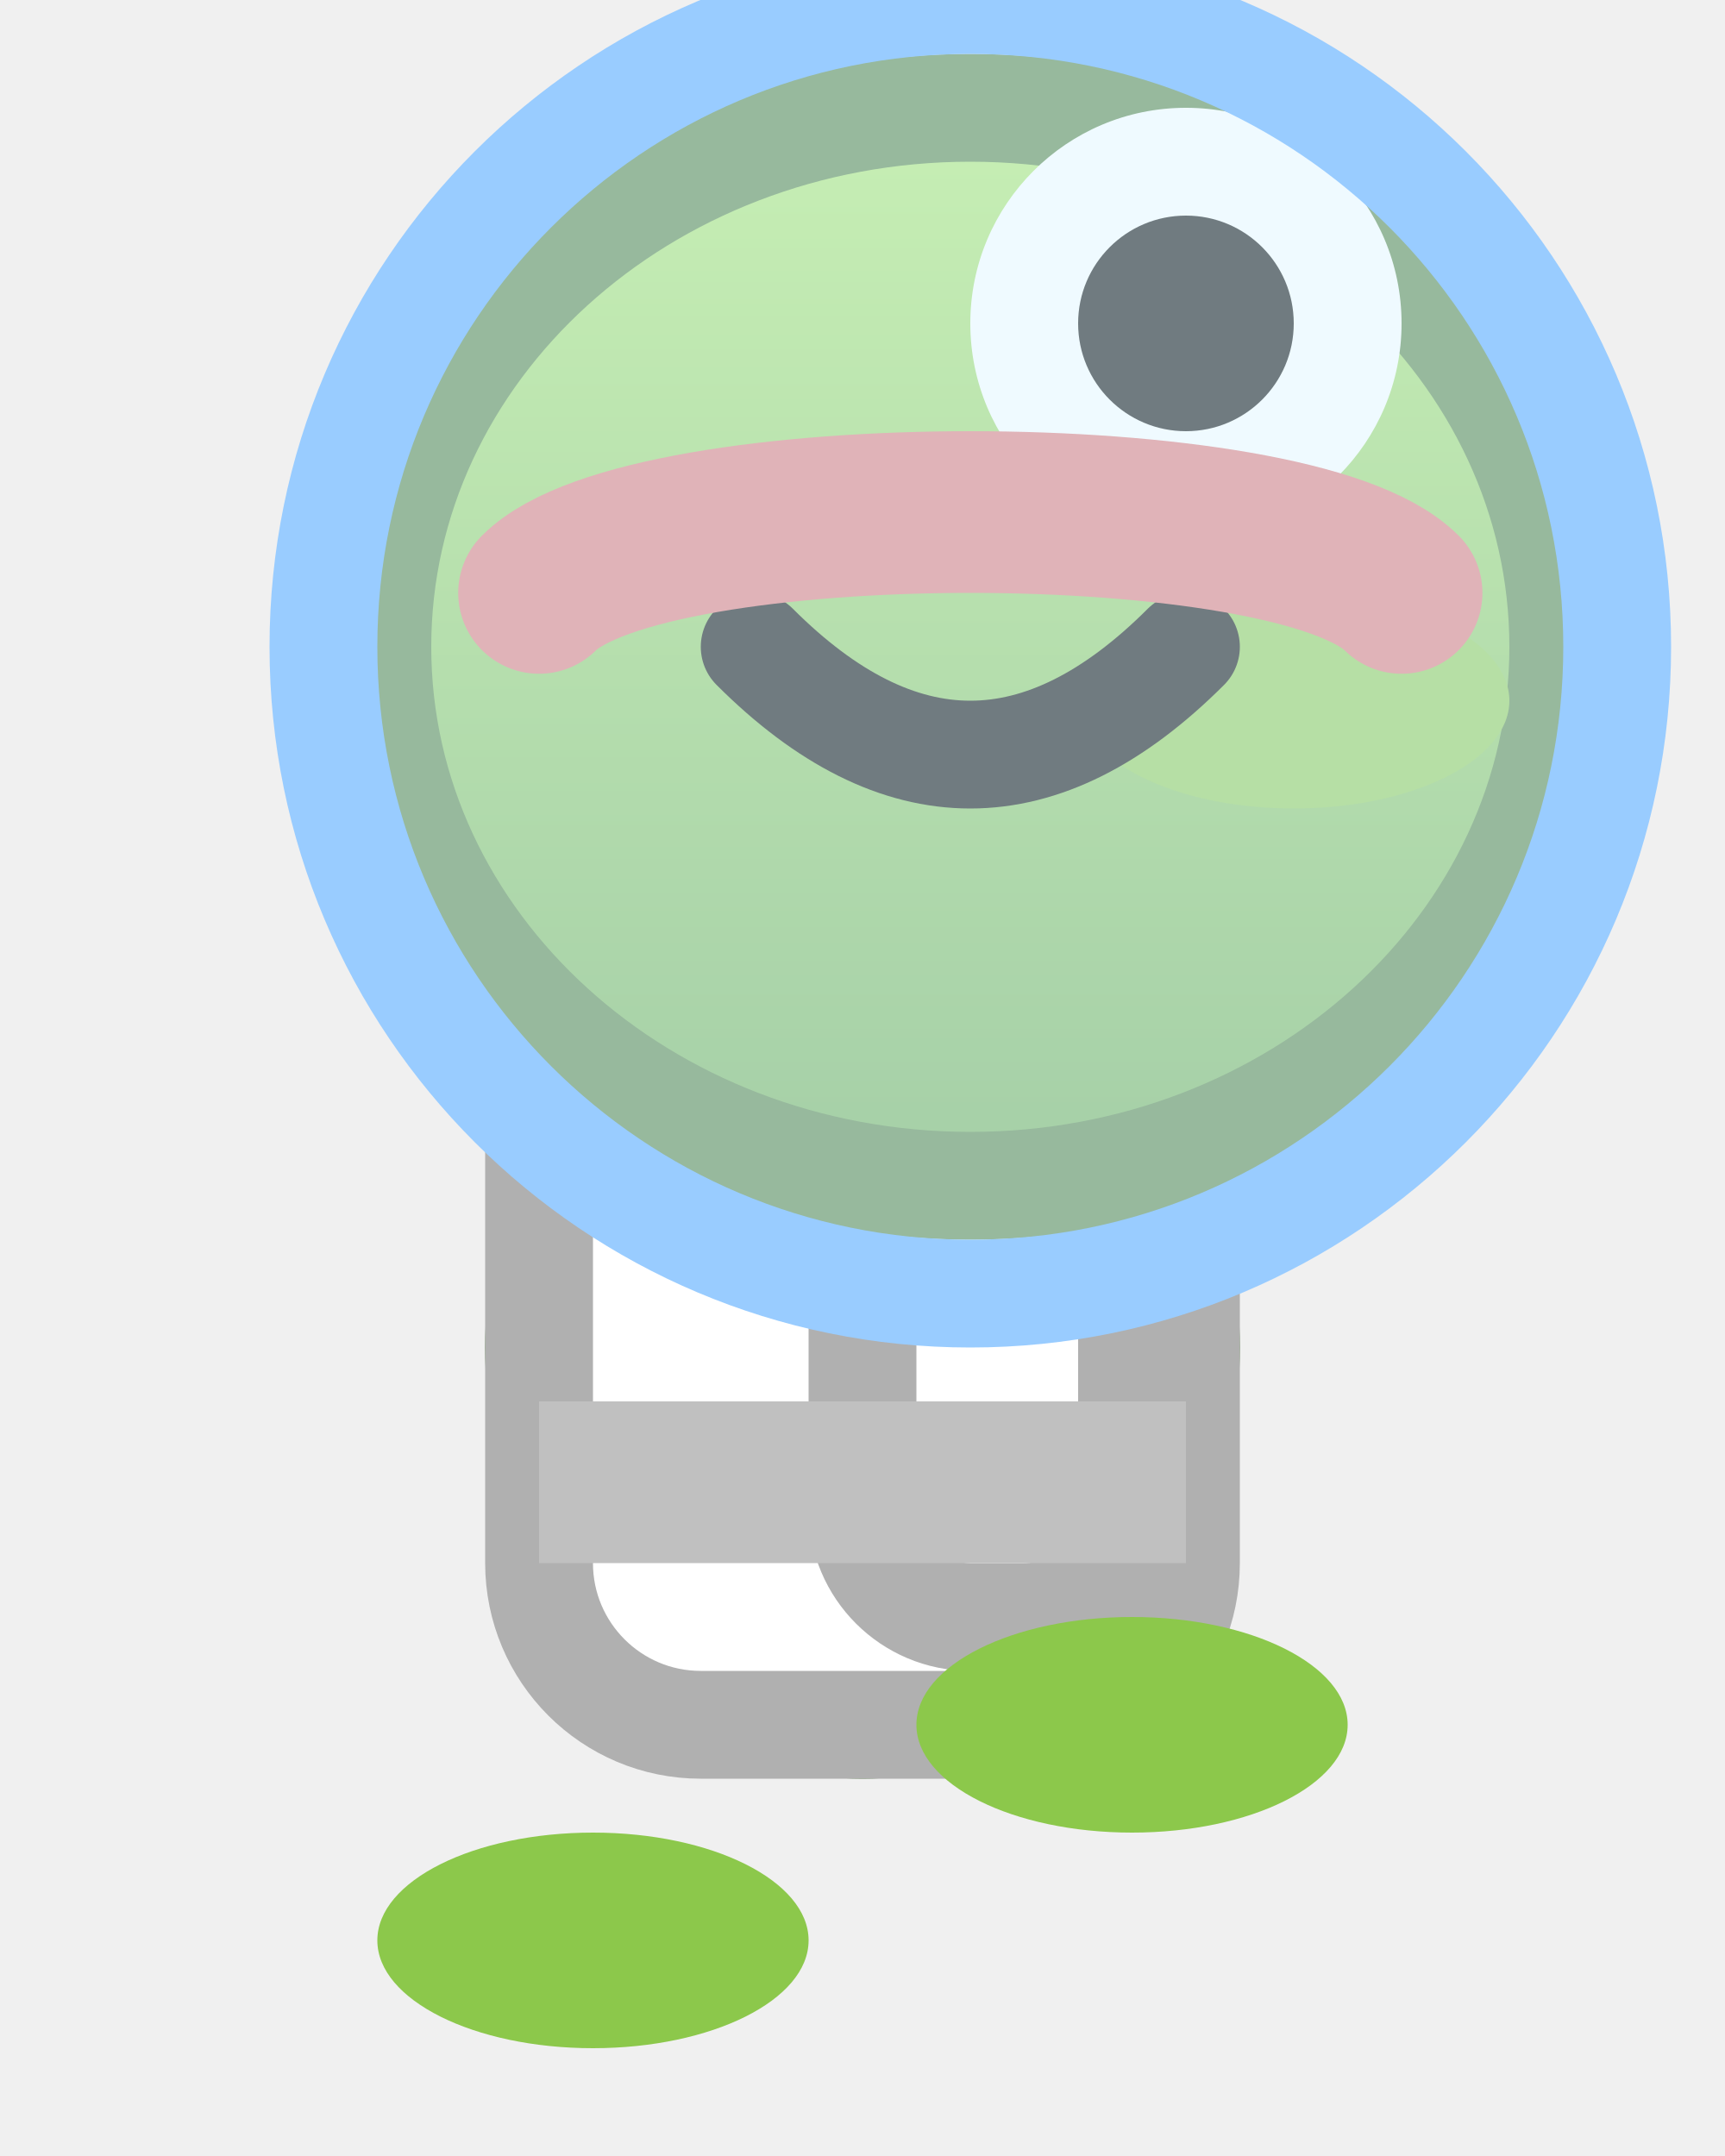
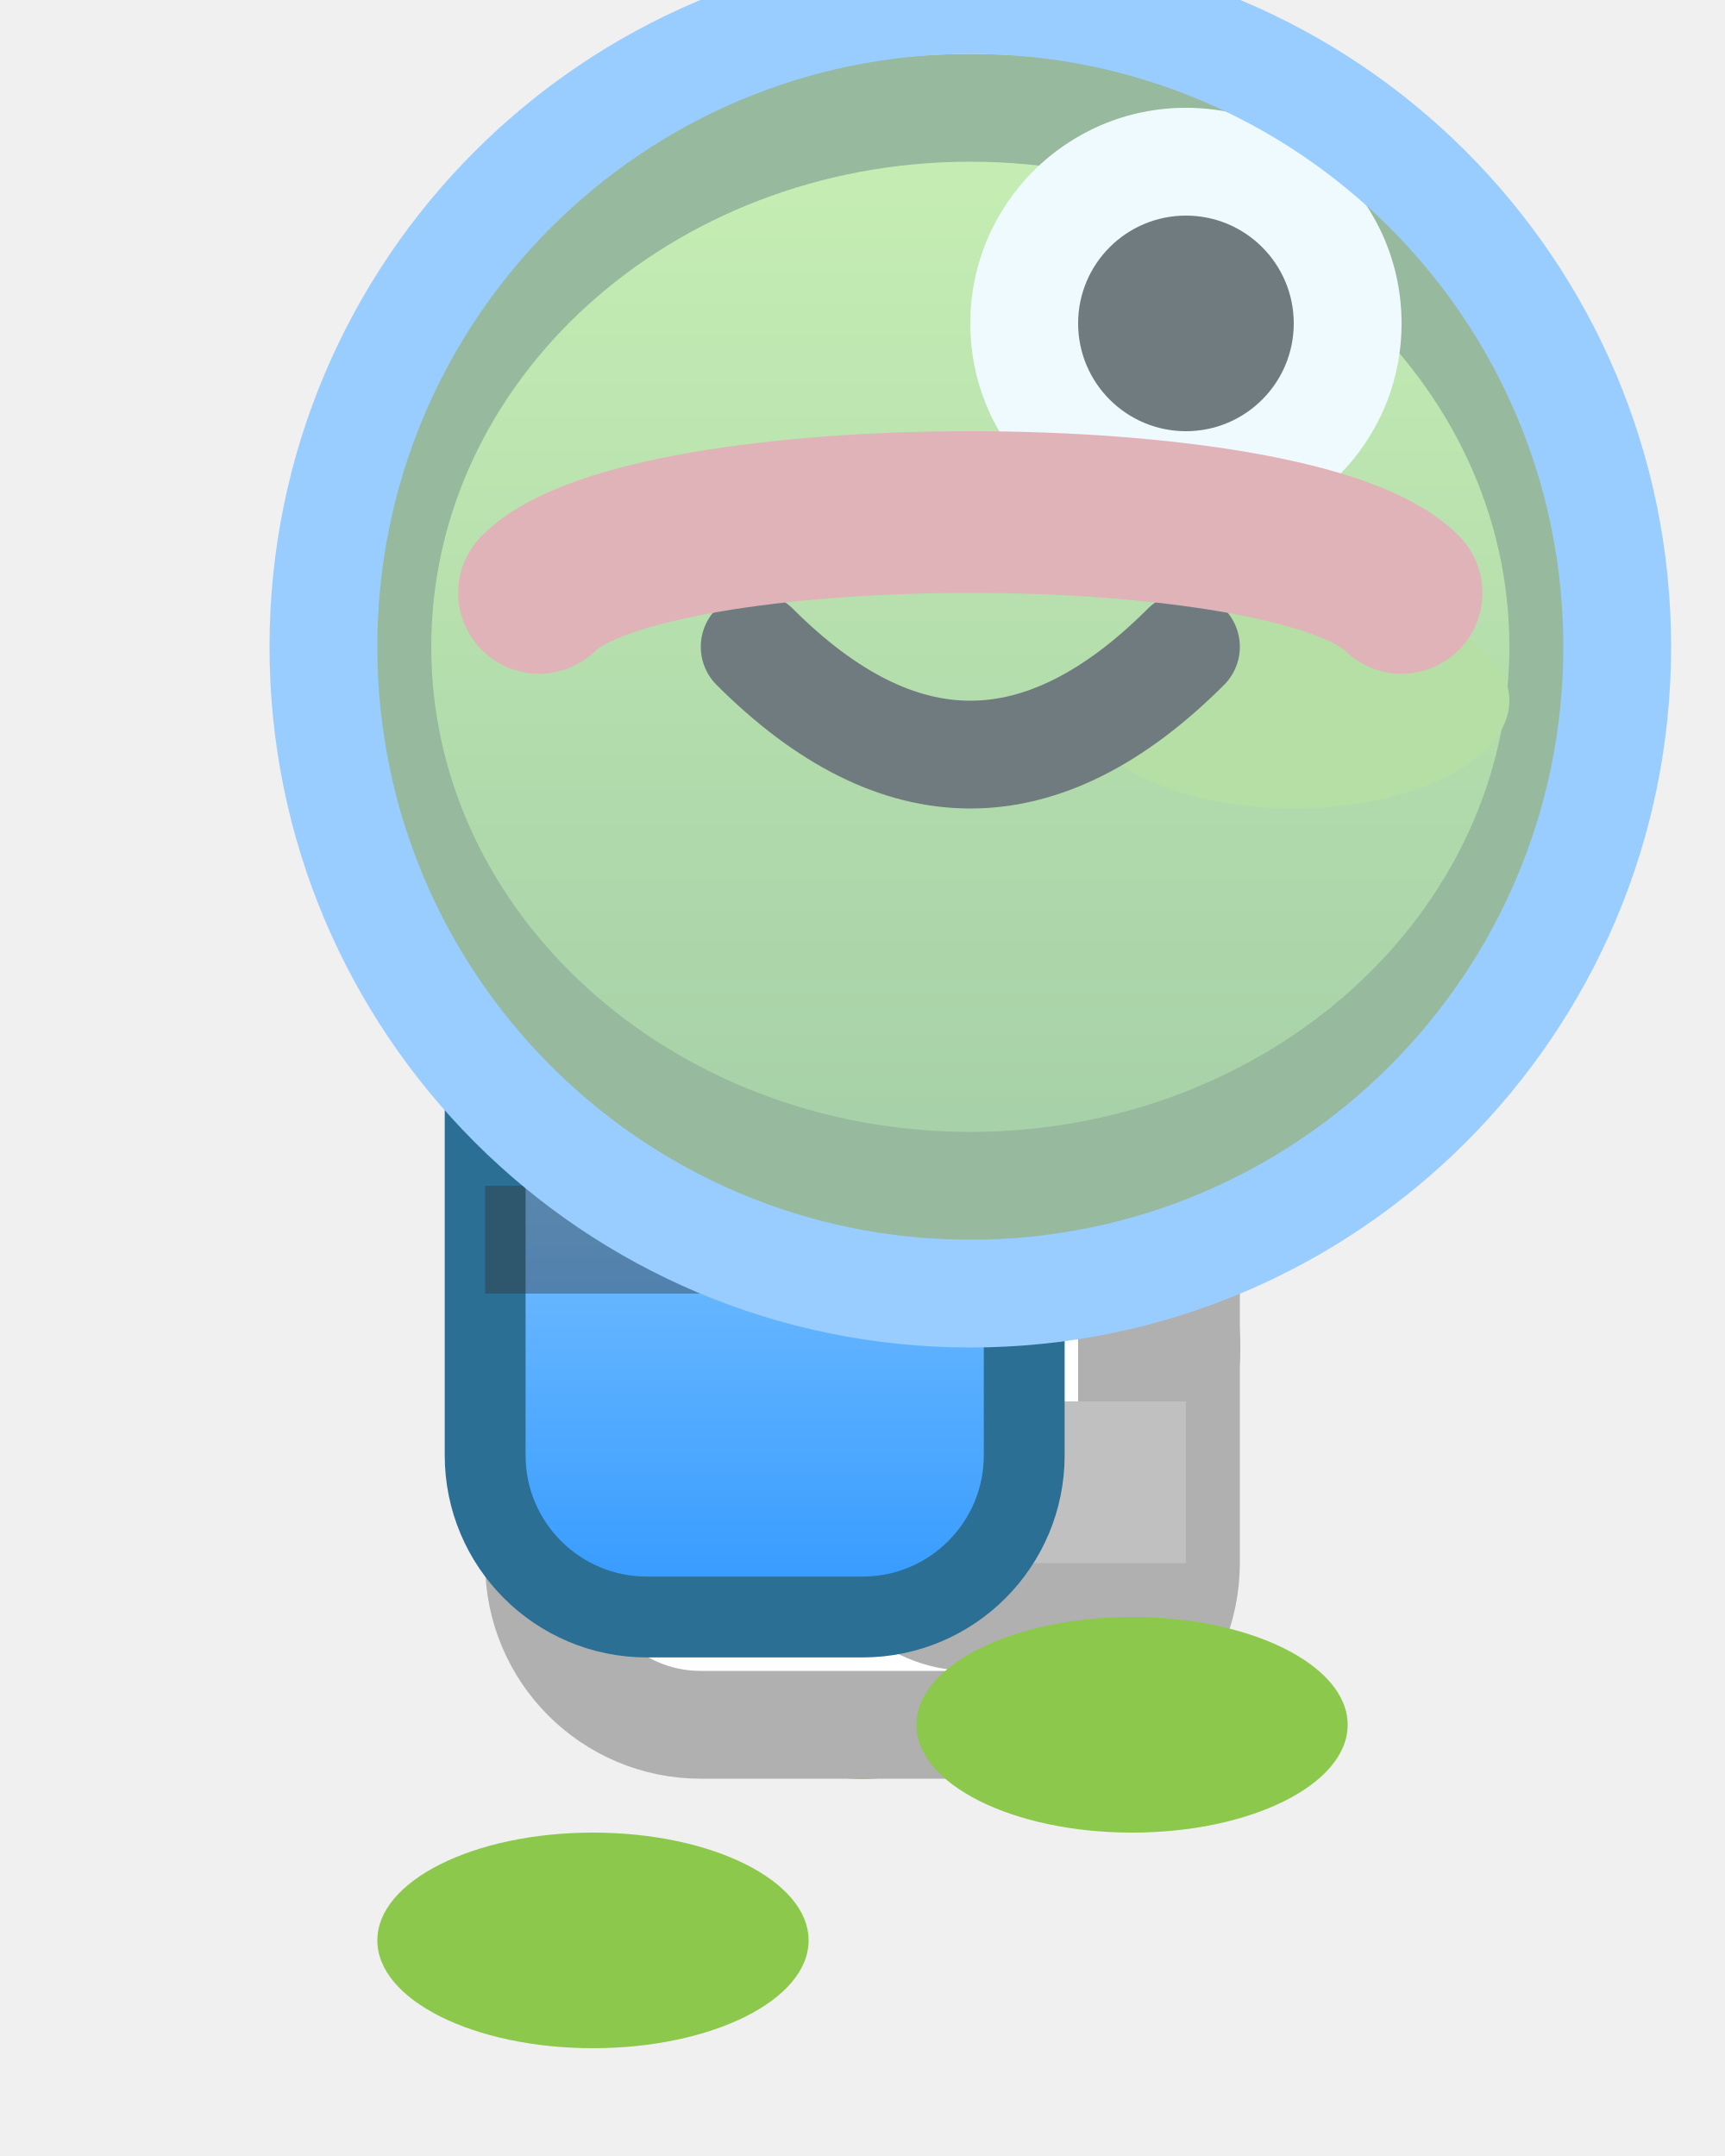
<svg xmlns="http://www.w3.org/2000/svg" width="32" height="40">
  <defs>
    <linearGradient id="frogBody" x1="0" y1="0" x2="0" y2="1">
      <stop offset="0%" stop-color="#aee868" />
      <stop offset="100%" stop-color="#6aa84f" />
    </linearGradient>
+     <linearGradient id="tankGrad" x1="0" y1="0" x2="0" y2="1">
+       <stop offset="0%" stop-color="#b0e0ff" />
+       <stop offset="100%" stop-color="#3399ff" />
+     </linearGradient>
  </defs>
-   <rect x="10" y="16" width="6" height="12" rx="2" fill="#6fa8dc" stroke="#2b6f95" stroke-width="1" />
  <ellipse cx="16" cy="25" rx="6" ry="7" fill="url(#frogBody)" stroke="#4e7c3a" stroke-width="2" />
  <rect x="10" y="18" width="12" height="14" rx="3" fill="#ffffff" stroke="#b0b0b0" stroke-width="2" />
  <rect x="16" y="21" width="5" height="9" rx="2" fill="#ffffff" stroke="#b0b0b0" stroke-width="2" />
  <rect x="10" y="26" width="12" height="3" fill="#c0c0c0" />
  <ellipse cx="11" cy="36" rx="4" ry="2" fill="#8cc84b" />
  <ellipse cx="21" cy="32" rx="4" ry="2" fill="#8cc84b" />
+   <g id="tank">
+     <rect x="9" y="15" width="10" height="15" rx="3" fill="url(#tankGrad)" stroke="#2b6f95" stroke-width="1.5" />
+     <rect x="9" y="22" width="10" height="2" fill="#333" opacity="0.4" />
+     <line x1="14" y1="15" x2="14" y2="12" stroke="#c0c0c0" stroke-width="2" />
+     <circle cx="14" cy="11" r="2" fill="#99d9ff" stroke="#2b6f95" stroke-width="0.5" />
+   </g>
  <ellipse cx="18" cy="12" rx="11" ry="10" fill="url(#frogBody)" stroke="#4e7c3a" stroke-width="2" />
  <ellipse cx="24" cy="13" rx="4" ry="2" fill="#8cc84b" />
  <circle cx="22" cy="6" r="4" fill="#ffffff" />
  <circle cx="22" cy="6" r="2" fill="#000000" />
  <path d="M14 12 Q18 16 22 12" stroke="#000000" stroke-width="2" fill="none" stroke-linecap="round" />
  <path d="M10 11 C12 9, 24 9, 26 11" stroke="#e07070" stroke-width="3" fill="none" stroke-linecap="round" />
  <circle cx="18" cy="12" r="12" fill="#e0f7ff" fill-opacity="0.5" stroke="#99ccff" stroke-width="2" />
</svg>
